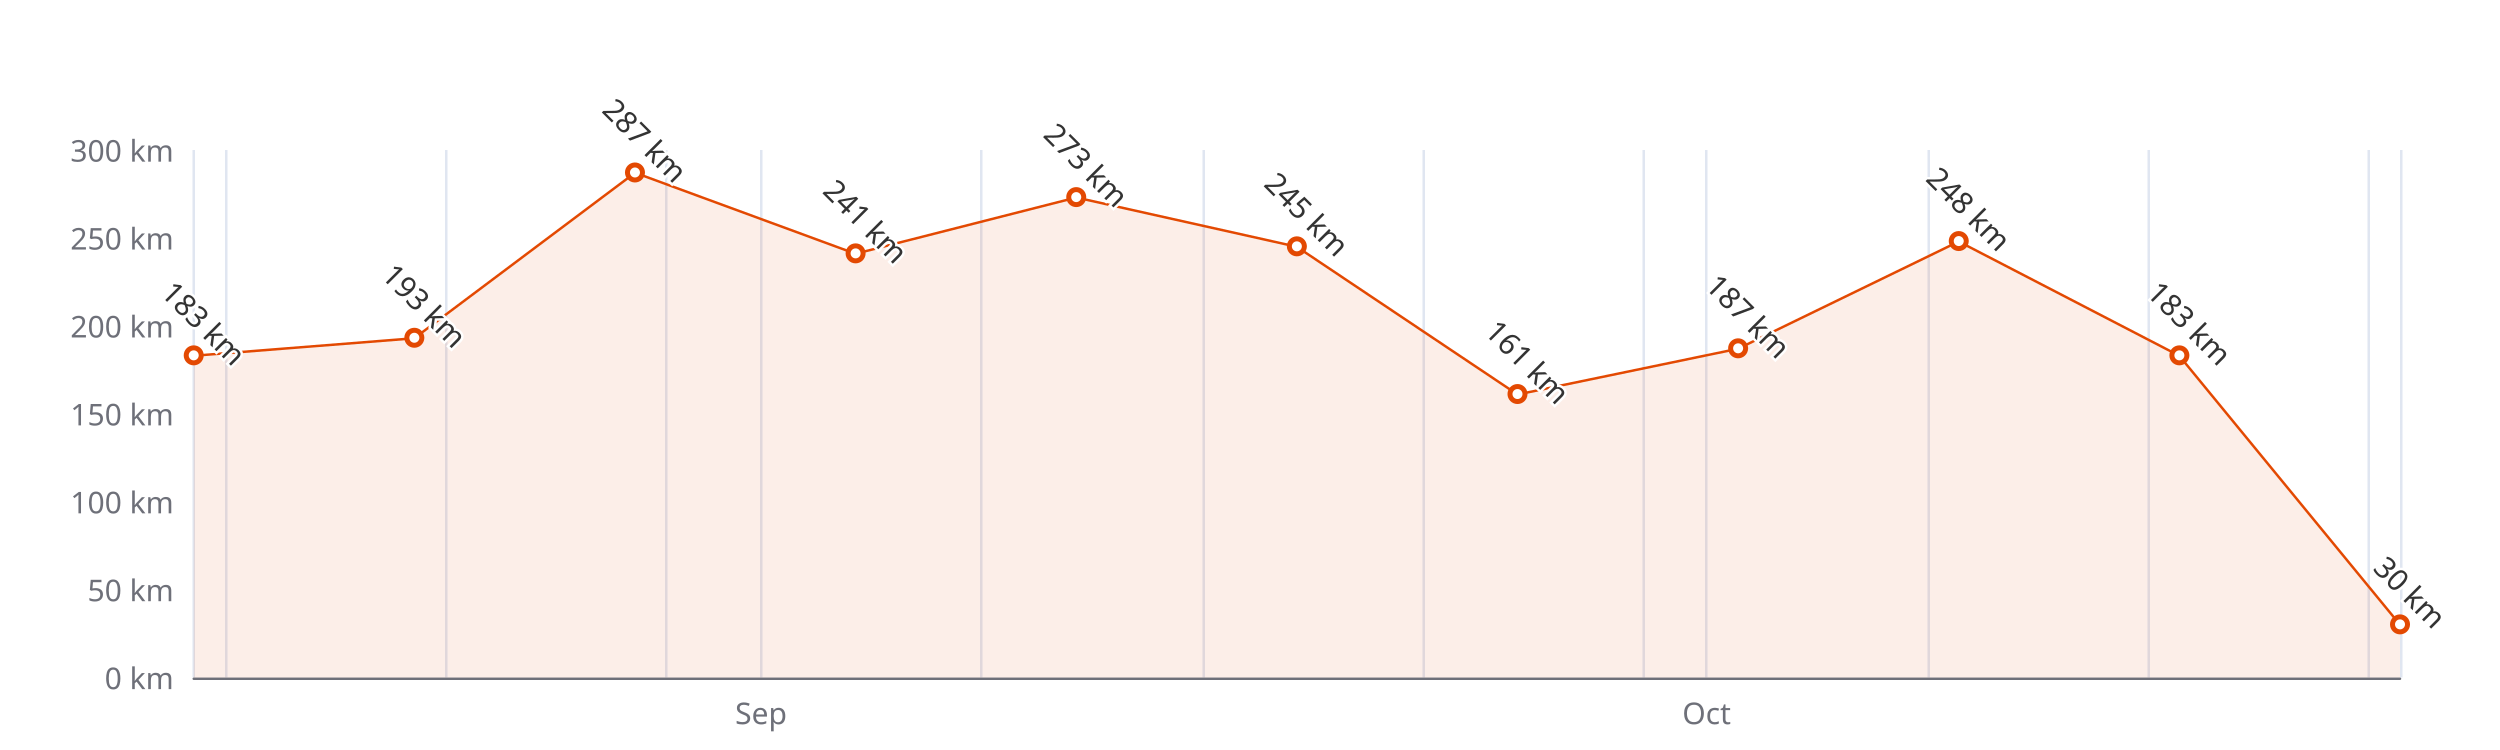
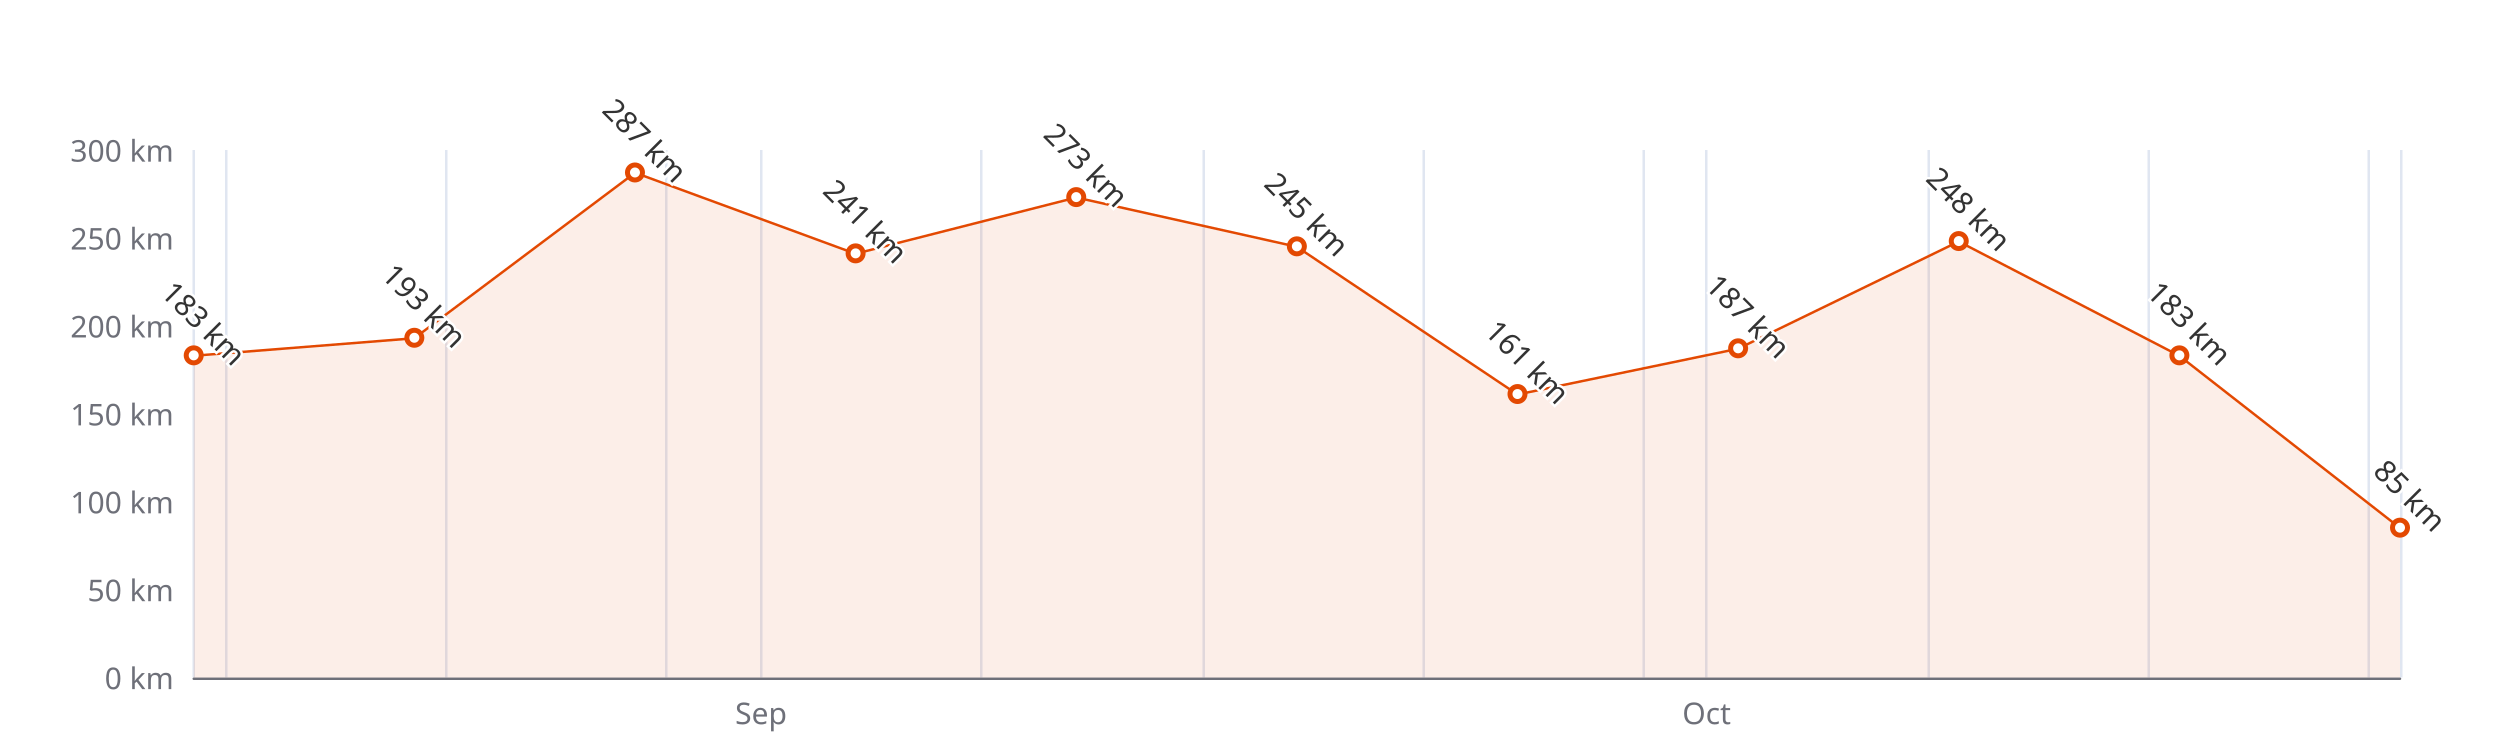
<svg xmlns="http://www.w3.org/2000/svg" width="1000" height="300" version="1.1" baseProfile="full" viewBox="0 0 1000 300">
  <rect width="1000" height="300" x="0" y="0" id="0" fill="#ffffff" />
  <path d="M77.5 60L77.5 271" fill="none" stroke="#E0E6F1" />
  <path d="M90.5 60L90.5 271" fill="none" stroke="#E0E6F1" />
  <path d="M178.5 60L178.5 271" fill="none" stroke="#E0E6F1" />
  <path d="M266.5 60L266.5 271" fill="none" stroke="#E0E6F1" />
  <path d="M304.5 60L304.5 271" fill="none" stroke="#E0E6F1" />
  <path d="M392.5 60L392.5 271" fill="none" stroke="#E0E6F1" />
  <path d="M481.5 60L481.5 271" fill="none" stroke="#E0E6F1" />
  <path d="M569.5 60L569.5 271" fill="none" stroke="#E0E6F1" />
  <path d="M657.5 60L657.5 271" fill="none" stroke="#E0E6F1" />
  <path d="M682.5 60L682.5 271" fill="none" stroke="#E0E6F1" />
  <path d="M771.5 60L771.5 271" fill="none" stroke="#E0E6F1" />
  <path d="M859.5 60L859.5 271" fill="none" stroke="#E0E6F1" />
  <path d="M947.5 60L947.5 271" fill="none" stroke="#E0E6F1" />
  <path d="M960.5 60L960.5 271" fill="none" stroke="#E0E6F1" />
  <path d="M77.5 271.5L960 271.5" fill="none" stroke="#6E7079" stroke-linecap="round" />
  <text dominant-baseline="central" text-anchor="end" style="font-size:12px;font-family:sans-serif;" xml:space="preserve" transform="translate(69.48 271)" fill="#6E7079">0 km</text>
  <text dominant-baseline="central" text-anchor="end" style="font-size:12px;font-family:sans-serif;" xml:space="preserve" transform="translate(69.48 235.8333)" fill="#6E7079">50 km</text>
  <text dominant-baseline="central" text-anchor="end" style="font-size:12px;font-family:sans-serif;" xml:space="preserve" transform="translate(69.48 200.6667)" fill="#6E7079">100 km</text>
  <text dominant-baseline="central" text-anchor="end" style="font-size:12px;font-family:sans-serif;" xml:space="preserve" transform="translate(69.48 165.5)" fill="#6E7079">150 km</text>
  <text dominant-baseline="central" text-anchor="end" style="font-size:12px;font-family:sans-serif;" xml:space="preserve" transform="translate(69.48 130.3333)" fill="#6E7079">200 km</text>
  <text dominant-baseline="central" text-anchor="end" style="font-size:12px;font-family:sans-serif;" xml:space="preserve" transform="translate(69.48 95.1667)" fill="#6E7079">250 km</text>
  <text dominant-baseline="central" text-anchor="end" style="font-size:12px;font-family:sans-serif;" xml:space="preserve" transform="translate(69.48 60)" fill="#6E7079">300 km</text>
  <text dominant-baseline="central" text-anchor="middle" style="font: normal normal 12px sans-serif" y="6" transform="translate(304.4137 279)" fill="#6E7079">Sep</text>
  <text dominant-baseline="central" text-anchor="middle" style="font: normal normal 12px sans-serif" y="6" transform="translate(682.6366 279)" fill="#6E7079">Oct</text>
  <g clip-path="url(#zr4-c0)">
-     <path d="M77.5 142.3L165.7 135.3L254 69.1L342.2 101.5L430.5 79L518.7 98.7L607 157.8L695.2 139.5L783.5 96.6L871.7 142.3L960 249.9L960 271L871.7 271L783.5 271L695.2 271L607 271L518.7 271L430.5 271L342.2 271L254 271L165.7 271L77.5 271Z" fill="rgb(227,73,2)" fill-opacity="0.09" />
-     <path d="M77.5 142.3L165.7 135.3L254 69.1L342.2 101.5L430.5 79L518.7 98.7L607 157.8L695.2 139.5L783.5 96.6L871.7 142.3L960 249.9" fill="none" stroke="#E34902" stroke-linejoin="bevel" />
+     <path d="M77.5 142.3L165.7 135.3L254 69.1L342.2 101.5L430.5 79L518.7 98.7L607 157.8L695.2 139.5L783.5 96.6L871.7 142.3L960 211.2L960 271L871.7 271L783.5 271L695.2 271L607 271L518.7 271L430.5 271L342.2 271L254 271L165.7 271L77.5 271Z" fill="rgb(227,73,2)" fill-opacity="0.09" />
+     <path d="M77.5 142.3L165.7 135.3L254 69.1L342.2 101.5L430.5 79L518.7 98.7L607 157.8L695.2 139.5L783.5 96.6L871.7 142.3L960 211.2" fill="none" stroke="#E34902" stroke-linejoin="bevel" />
  </g>
  <path d="M1 0A1 1 0 1 1 1 -0.1A1 1 0 0 1 1 0" transform="matrix(3,0,0,3,77.48,142.29)" fill="#fff" stroke="#E34902" stroke-width="0.667" />
  <path d="M1 0A1 1 0 1 1 1 -0.1A1 1 0 0 1 1 0" transform="matrix(3,0,0,3,165.732,135.2567)" fill="#fff" stroke="#E34902" stroke-width="0.667" />
  <path d="M1 0A1 1 0 1 1 1 -0.1A1 1 0 0 1 1 0" transform="matrix(3,0,0,3,253.984,69.1433)" fill="#fff" stroke="#E34902" stroke-width="0.667" />
  <path d="M1 0A1 1 0 1 1 1 -0.1A1 1 0 0 1 1 0" transform="matrix(3,0,0,3,342.236,101.4967)" fill="#fff" stroke="#E34902" stroke-width="0.667" />
  <path d="M1 0A1 1 0 1 1 1 -0.1A1 1 0 0 1 1 0" transform="matrix(3,0,0,3,430.488,78.99)" fill="#fff" stroke="#E34902" stroke-width="0.667" />
  <path d="M1 0A1 1 0 1 1 1 -0.1A1 1 0 0 1 1 0" transform="matrix(3,0,0,3,518.74,98.6833)" fill="#fff" stroke="#E34902" stroke-width="0.667" />
  <path d="M1 0A1 1 0 1 1 1 -0.1A1 1 0 0 1 1 0" transform="matrix(3,0,0,3,606.992,157.7633)" fill="#fff" stroke="#E34902" stroke-width="0.667" />
  <path d="M1 0A1 1 0 1 1 1 -0.1A1 1 0 0 1 1 0" transform="matrix(3,0,0,3,695.244,139.4767)" fill="#fff" stroke="#E34902" stroke-width="0.667" />
  <path d="M1 0A1 1 0 1 1 1 -0.1A1 1 0 0 1 1 0" transform="matrix(3,0,0,3,783.496,96.5733)" fill="#fff" stroke="#E34902" stroke-width="0.667" />
  <path d="M1 0A1 1 0 1 1 1 -0.1A1 1 0 0 1 1 0" transform="matrix(3,0,0,3,871.748,142.29)" fill="#fff" stroke="#E34902" stroke-width="0.667" />
-   <path d="M1 0A1 1 0 1 1 1 -0.1A1 1 0 0 1 1 0" transform="matrix(3,0,0,3,960,249.9)" fill="#fff" stroke="#E34902" stroke-width="0.667" />
+   <path d="M1 0A1 1 0 1 1 1 -0.1A1 1 0 0 1 1 0" transform="matrix(3,0,0,3,960,211.2167)" fill="#fff" stroke="#E34902" stroke-width="0.667" />
  <text dominant-baseline="central" text-anchor="middle" style="font-size:12px;font-family:sans-serif;" xml:space="preserve" y="-6" transform="matrix(0.707,0.707,-0.707,0.707,77.48,133.29)" fill="#333" stroke="rgb(255,255,255)" stroke-width="2" paint-order="stroke" stroke-miterlimit="2">183 km</text>
  <text dominant-baseline="central" text-anchor="middle" style="font-size:12px;font-family:sans-serif;" xml:space="preserve" y="-6" transform="matrix(0.707,0.707,-0.707,0.707,165.732,126.2567)" fill="#333" stroke="rgb(255,255,255)" stroke-width="2" paint-order="stroke" stroke-miterlimit="2">193 km</text>
  <text dominant-baseline="central" text-anchor="middle" style="font-size:12px;font-family:sans-serif;" xml:space="preserve" y="-6" transform="matrix(0.707,0.707,-0.707,0.707,253.984,60.1433)" fill="#333" stroke="rgb(255,255,255)" stroke-width="2" paint-order="stroke" stroke-miterlimit="2">287 km</text>
  <text dominant-baseline="central" text-anchor="middle" style="font-size:12px;font-family:sans-serif;" xml:space="preserve" y="-6" transform="matrix(0.707,0.707,-0.707,0.707,342.236,92.4967)" fill="#333" stroke="rgb(255,255,255)" stroke-width="2" paint-order="stroke" stroke-miterlimit="2">241 km</text>
  <text dominant-baseline="central" text-anchor="middle" style="font-size:12px;font-family:sans-serif;" xml:space="preserve" y="-6" transform="matrix(0.707,0.707,-0.707,0.707,430.488,69.99)" fill="#333" stroke="rgb(255,255,255)" stroke-width="2" paint-order="stroke" stroke-miterlimit="2">273 km</text>
  <text dominant-baseline="central" text-anchor="middle" style="font-size:12px;font-family:sans-serif;" xml:space="preserve" y="-6" transform="matrix(0.707,0.707,-0.707,0.707,518.74,89.6833)" fill="#333" stroke="rgb(255,255,255)" stroke-width="2" paint-order="stroke" stroke-miterlimit="2">245 km</text>
  <text dominant-baseline="central" text-anchor="middle" style="font-size:12px;font-family:sans-serif;" xml:space="preserve" y="-6" transform="matrix(0.707,0.707,-0.707,0.707,606.992,148.7633)" fill="#333" stroke="rgb(255,255,255)" stroke-width="2" paint-order="stroke" stroke-miterlimit="2">161 km</text>
  <text dominant-baseline="central" text-anchor="middle" style="font-size:12px;font-family:sans-serif;" xml:space="preserve" y="-6" transform="matrix(0.707,0.707,-0.707,0.707,695.244,130.4767)" fill="#333" stroke="rgb(255,255,255)" stroke-width="2" paint-order="stroke" stroke-miterlimit="2">187 km</text>
  <text dominant-baseline="central" text-anchor="middle" style="font-size:12px;font-family:sans-serif;" xml:space="preserve" y="-6" transform="matrix(0.707,0.707,-0.707,0.707,783.496,87.5733)" fill="#333" stroke="rgb(255,255,255)" stroke-width="2" paint-order="stroke" stroke-miterlimit="2">248 km</text>
  <text dominant-baseline="central" text-anchor="middle" style="font-size:12px;font-family:sans-serif;" xml:space="preserve" y="-6" transform="matrix(0.707,0.707,-0.707,0.707,871.748,133.29)" fill="#333" stroke="rgb(255,255,255)" stroke-width="2" paint-order="stroke" stroke-miterlimit="2">183 km</text>
-   <text dominant-baseline="central" text-anchor="middle" style="font-size:12px;font-family:sans-serif;" xml:space="preserve" y="-6" transform="matrix(0.707,0.707,-0.707,0.707,960,240.9)" fill="#333" stroke="rgb(255,255,255)" stroke-width="2" paint-order="stroke" stroke-miterlimit="2">30 km</text>
+   <text dominant-baseline="central" text-anchor="middle" style="font-size:12px;font-family:sans-serif;" xml:space="preserve" y="-6" transform="matrix(0.707,0.707,-0.707,0.707,960,202.2167)" fill="#333" stroke="rgb(255,255,255)" stroke-width="2" paint-order="stroke" stroke-miterlimit="2">85 km</text>
  <defs>
    <clipPath id="zr4-c0">
      <path d="M76 59.5l884 0l0 212l-884 0Z" fill="#000" />
    </clipPath>
  </defs>
</svg>
